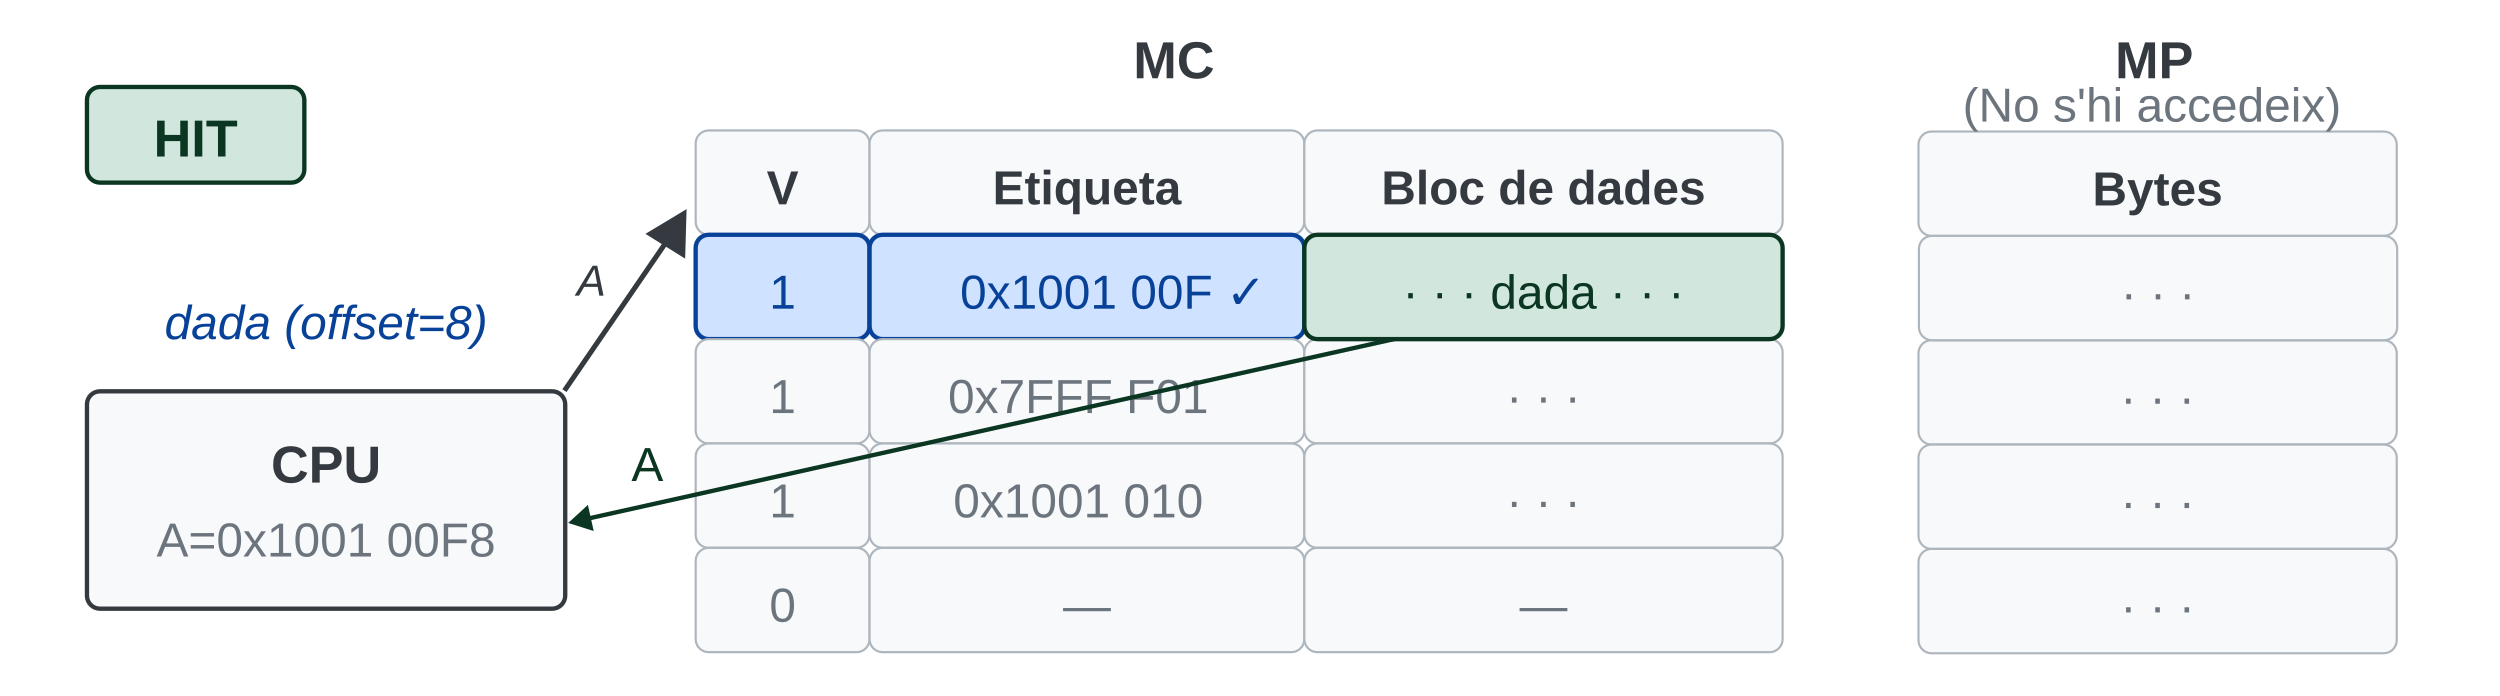
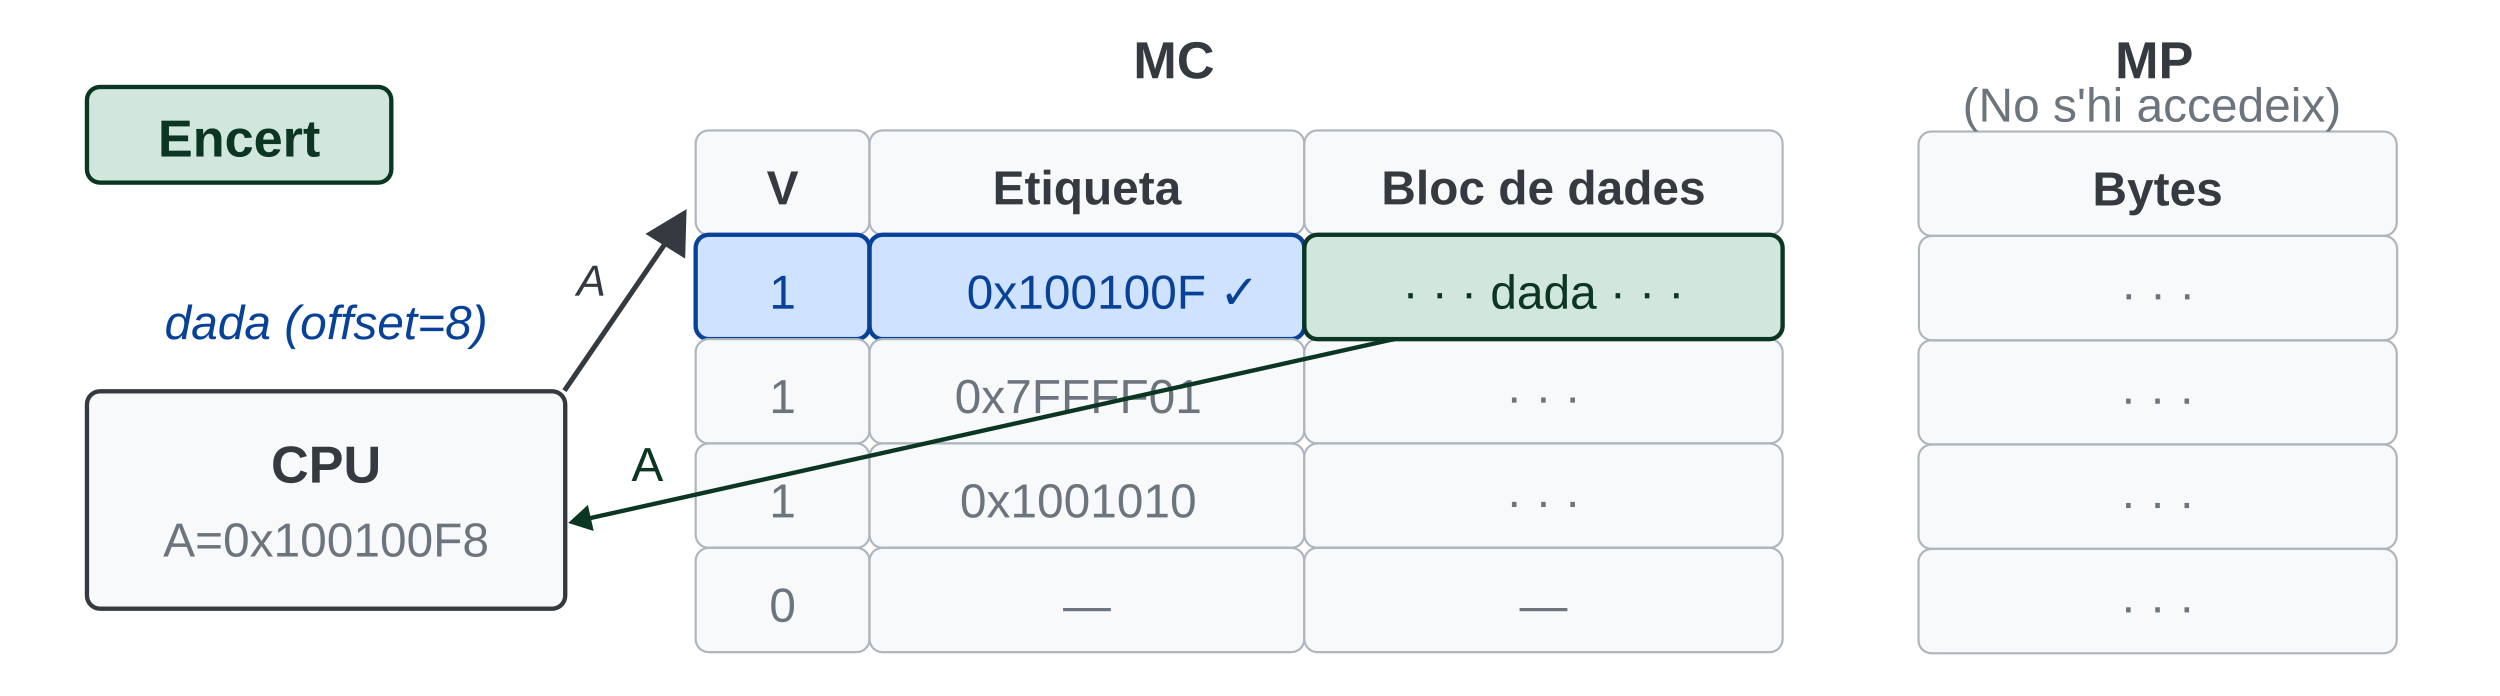
<svg xmlns="http://www.w3.org/2000/svg" width="575" height="160" viewBox="0 0 575 160" role="img" version="1.1" id="svg29">
  <defs id="defs29">
    <marker style="overflow:visible" id="Triangle" refX="0" refY="0" orient="auto-start-reverse" markerWidth="1" markerHeight="1" viewBox="0 0 1 1" preserveAspectRatio="xMidYMid">
      <path transform="scale(0.5)" style="fill:context-stroke;fill-rule:evenodd;stroke:context-stroke;stroke-width:1pt" d="M 5.77,0 -2.88,5 V -5 Z" id="path135" />
    </marker>
  </defs>
-   <rect x="20" y="20" width="50" height="22" rx="3" fill="#d1e7dd" stroke="#0a3622" stroke-width="1" id="rect1" />
-   <text x="45" y="36" font-family="'Liberation Sans', Arial, Helvetica, sans-serif" font-size="12px" fill="#0a3622" text-anchor="middle" font-weight="bold" id="text1">HIT</text>
+   <rect x="20" y="20" width="70" height="22" rx="3" fill="#d1e7dd" stroke="#0a3622" stroke-width="1" id="rect1" />
+   <text x="55" y="36" font-family="'Liberation Sans', Arial, Helvetica, sans-serif" font-size="12px" fill="#0a3622" text-anchor="middle" font-weight="bold" id="text1">Encert</text>
  <rect x="20" y="90" width="110" height="50" rx="3" fill="#f8f9fa" stroke="#343a40" stroke-width="1" id="rect2" />
  <text x="75" y="111" font-family="'Liberation Sans', Arial, Helvetica, sans-serif" font-size="12px" fill="#343a40" text-anchor="middle" font-weight="bold" id="text2">CPU</text>
-   <text x="75" y="128" font-family="'Liberation Sans', Arial, Helvetica, sans-serif" font-size="11px" fill="#6c757d" text-anchor="middle" id="text3">A=0x1001 00F8</text>
+   <text x="75" y="128" font-family="'Liberation Sans', Arial, Helvetica, sans-serif" font-size="11px" fill="#6c757d" text-anchor="middle" id="text3">A=0x100100F8</text>
  <text x="75" y="78" font-family="'Liberation Sans', Arial, Helvetica, sans-serif" font-size="11px" fill="#084298" text-anchor="middle" font-style="italic" id="text4">dada (offset=8)</text>
  <text x="270" y="18" font-family="'Liberation Sans', Arial, Helvetica, sans-serif" font-size="12px" fill="#343a40" text-anchor="middle" font-weight="bold" id="text5">MC</text>
  <text x="495.475" y="18.004" font-family="'Liberation Sans', Arial, Helvetica, sans-serif" font-size="12px" fill="#343a40" text-anchor="middle" font-weight="bold" id="text5-0">MP</text>
  <rect x="160" y="30" width="40" height="24" rx="3" fill="#f8f9fa" stroke="#adb5bd" stroke-width="0.5" id="rect5" />
  <rect x="200" y="30" width="100" height="24" rx="3" fill="#f8f9fa" stroke="#adb5bd" stroke-width="0.5" id="rect6" />
  <rect x="300" y="30" width="110" height="24" rx="3" fill="#f8f9fa" stroke="#adb5bd" stroke-width="0.5" id="rect7" />
  <text x="180" y="47" font-family="'Liberation Sans', Arial, Helvetica, sans-serif" font-size="11px" fill="#343a40" text-anchor="middle" font-weight="bold" id="text7">V</text>
  <text x="250" y="47" font-family="'Liberation Sans', Arial, Helvetica, sans-serif" font-size="11px" fill="#343a40" text-anchor="middle" font-weight="bold" id="text8">Etiqueta</text>
  <text x="355" y="47" font-family="'Liberation Sans', Arial, Helvetica, sans-serif" font-size="11px" fill="#343a40" text-anchor="middle" font-weight="bold" id="text9">Bloc de dades</text>
  <rect x="160" y="54" width="40" height="24" rx="3" fill="#cfe2ff" stroke="#084298" stroke-width="1" id="rect9" />
  <rect x="200" y="54" width="100" height="24" rx="3" fill="#cfe2ff" stroke="#084298" stroke-width="1" id="rect10" />
  <text x="180" y="71" font-family="'Liberation Sans', Arial, Helvetica, sans-serif" font-size="11px" fill="#084298" text-anchor="middle" id="text11">1</text>
-   <text x="256" y="71" font-family="'Liberation Sans', Arial, Helvetica, sans-serif" font-size="11px" fill="#084298" text-anchor="middle" id="text12">0x1001 00F ✓</text>
+   <text x="256" y="71" font-family="'Liberation Sans', Arial, Helvetica, sans-serif" font-size="11px" fill="#084298" text-anchor="middle" id="text12">0x100100F ✓</text>
  <text x="148.901" y="110.636" font-family="'Liberation Sans', Arial, Helvetica, sans-serif" font-size="11px" fill="#084298" text-anchor="middle" id="text13-9" style="fill:#0a3622;fill-opacity:1">A</text>
  <rect x="160" y="78" width="40" height="24" rx="3" fill="#f8f9fa" stroke="#adb5bd" stroke-width="0.5" id="rect13" />
  <rect x="200" y="78" width="100" height="24" rx="3" fill="#f8f9fa" stroke="#adb5bd" stroke-width="0.5" id="rect14" />
  <rect x="300" y="78" width="110" height="24" rx="3" fill="#f8f9fa" stroke="#adb5bd" stroke-width="0.5" id="rect15" />
  <text x="180" y="95" font-family="'Liberation Sans', Arial, Helvetica, sans-serif" font-size="11px" fill="#6c757d" text-anchor="middle" id="text15">1</text>
-   <text x="248" y="95" font-family="'Liberation Sans', Arial, Helvetica, sans-serif" font-size="11px" fill="#6c757d" text-anchor="middle" id="text16">0x7FFF F01</text>
+   <text x="248" y="95" font-family="'Liberation Sans', Arial, Helvetica, sans-serif" font-size="11px" fill="#6c757d" text-anchor="middle" id="text16">0x7FFFF01</text>
  <text x="355" y="95" font-family="'Liberation Sans', Arial, Helvetica, sans-serif" font-size="11px" fill="#6c757d" text-anchor="middle" id="text17">· · ·</text>
  <rect x="160" y="102" width="40" height="24" rx="3" fill="#f8f9fa" stroke="#adb5bd" stroke-width="0.5" id="rect17" />
  <rect x="200" y="102" width="100" height="24" rx="3" fill="#f8f9fa" stroke="#adb5bd" stroke-width="0.5" id="rect18" />
  <rect x="300" y="102" width="110" height="24" rx="3" fill="#f8f9fa" stroke="#adb5bd" stroke-width="0.5" id="rect19" />
  <text x="180" y="119" font-family="'Liberation Sans', Arial, Helvetica, sans-serif" font-size="11px" fill="#6c757d" text-anchor="middle" id="text19">1</text>
-   <text x="248" y="119" font-family="'Liberation Sans', Arial, Helvetica, sans-serif" font-size="11px" fill="#6c757d" text-anchor="middle" id="text20">0x1001 010</text>
+   <text x="248" y="119" font-family="'Liberation Sans', Arial, Helvetica, sans-serif" font-size="11px" fill="#6c757d" text-anchor="middle" id="text20">0x1001010</text>
  <text x="355" y="119" font-family="'Liberation Sans', Arial, Helvetica, sans-serif" font-size="11px" fill="#6c757d" text-anchor="middle" id="text21">· · ·</text>
  <rect x="160" y="126" width="40" height="24" rx="3" fill="#f8f9fa" stroke="#adb5bd" stroke-width="0.5" id="rect21" />
  <rect x="200" y="126" width="100" height="24" rx="3" fill="#f8f9fa" stroke="#adb5bd" stroke-width="0.5" id="rect22" />
  <rect x="300" y="126" width="110" height="24" rx="3" fill="#f8f9fa" stroke="#adb5bd" stroke-width="0.5" id="rect23" />
  <text x="180" y="143" font-family="'Liberation Sans', Arial, Helvetica, sans-serif" font-size="11px" fill="#6c757d" text-anchor="middle" id="text23">0</text>
  <text x="250" y="143" font-family="'Liberation Sans', Arial, Helvetica, sans-serif" font-size="11px" fill="#6c757d" text-anchor="middle" id="text24">—</text>
  <text x="355" y="143" font-family="'Liberation Sans', Arial, Helvetica, sans-serif" font-size="11px" fill="#6c757d" text-anchor="middle" id="text25">—</text>
  <rect x="441.25" y="30.25" width="110" height="24" rx="3" fill="#f8f9fa" stroke="#adb5bd" stroke-width="0.5" id="rect7-3" />
  <text x="496.25" y="47.25" font-family="'Liberation Sans', Arial, Helvetica, sans-serif" font-size="11px" fill="#343a40" text-anchor="middle" font-weight="bold" id="text9-6">Bytes</text>
  <rect x="441.25" y="78.25" width="110" height="24" rx="3" fill="#f8f9fa" stroke="#adb5bd" stroke-width="0.5" id="rect15-7" />
  <text x="496.25" y="95.25" font-family="'Liberation Sans', Arial, Helvetica, sans-serif" font-size="11px" fill="#6c757d" text-anchor="middle" id="text17-5">· · ·</text>
  <rect x="441.351" y="54.25" width="110" height="24" rx="3" fill="#f8f9fa" stroke="#adb5bd" stroke-width="0.5" id="rect15-7-1" />
  <text x="496.351" y="71.25" font-family="'Liberation Sans', Arial, Helvetica, sans-serif" font-size="11px" fill="#6c757d" text-anchor="middle" id="text17-5-2" style="stroke-width:1">· · ·</text>
  <rect x="441.25" y="102.25" width="110" height="24" rx="3" fill="#f8f9fa" stroke="#adb5bd" stroke-width="0.5" id="rect19-3" />
  <text x="496.25" y="119.25" font-family="'Liberation Sans', Arial, Helvetica, sans-serif" font-size="11px" fill="#6c757d" text-anchor="middle" id="text21-5">· · ·</text>
  <rect x="441.25" y="126.25" width="110" height="24" rx="3" fill="#f8f9fa" stroke="#adb5bd" stroke-width="0.5" id="rect23-6" />
  <text x="496.25" y="143.25" font-family="'Liberation Sans', Arial, Helvetica, sans-serif" font-size="11px" fill="#6c757d" text-anchor="middle" id="text25-2">· · ·</text>
  <text x="494.938" y="27.973" font-family="'Liberation Sans', Arial, Helvetica, sans-serif" font-size="11px" fill="#6c757d" text-anchor="middle" id="text27">
    <tspan id="tspan30" x="494.938" y="27.973">(No s'hi accedeix)</tspan>
  </text>
  <line x1="129.821" y1="89.848" x2="154.325" y2="54.076" stroke="#343a40" stroke-width="1.167" id="line27" />
  <polygon points="158,85 147,84 151,94 " fill="#343a40" id="polygon27" transform="rotate(-36.21739,101.5276,66.6778)" />
  <text x="136" y="68" font-family="'Liberation Sans', Arial, Helvetica, sans-serif" font-size="10px" fill="#343a40" text-anchor="middle" font-style="italic" id="text28">A</text>
  <line x1="134.153" y1="119.512" x2="328.482" y2="76.238" stroke="#084298" stroke-width="1.556" id="line28" style="stroke:#0a3622;stroke-width:1;stroke-dasharray:none;stroke-opacity:1;marker-start:url(#Triangle)" />
  <rect x="300" y="54" width="110" height="24" rx="3" fill="#cfe2ff" stroke="#084298" stroke-width="1" id="rect11" style="fill:#d1e7dd;fill-opacity:1;stroke:#0a3622;stroke-opacity:1" />
  <text x="355" y="71" font-family="'Liberation Sans', Arial, Helvetica, sans-serif" font-size="11px" fill="#084298" text-anchor="middle" id="text13" style="fill:#0a3622;fill-opacity:1">· · · dada · · ·</text>
  <text xml:space="preserve" style="text-align:start;writing-mode:lr-tb;direction:ltr;text-anchor:start;fill:#000000" x="336.337" y="16.701" id="text31">
    <tspan id="tspan31" x="336.337" y="16.701" />
  </text>
  <text xml:space="preserve" style="text-align:start;writing-mode:lr-tb;direction:ltr;text-anchor:start;fill:#000000" x="298.327" y="17.078" id="text32">
    <tspan id="tspan32" x="298.327" y="17.078" />
  </text>
</svg>
